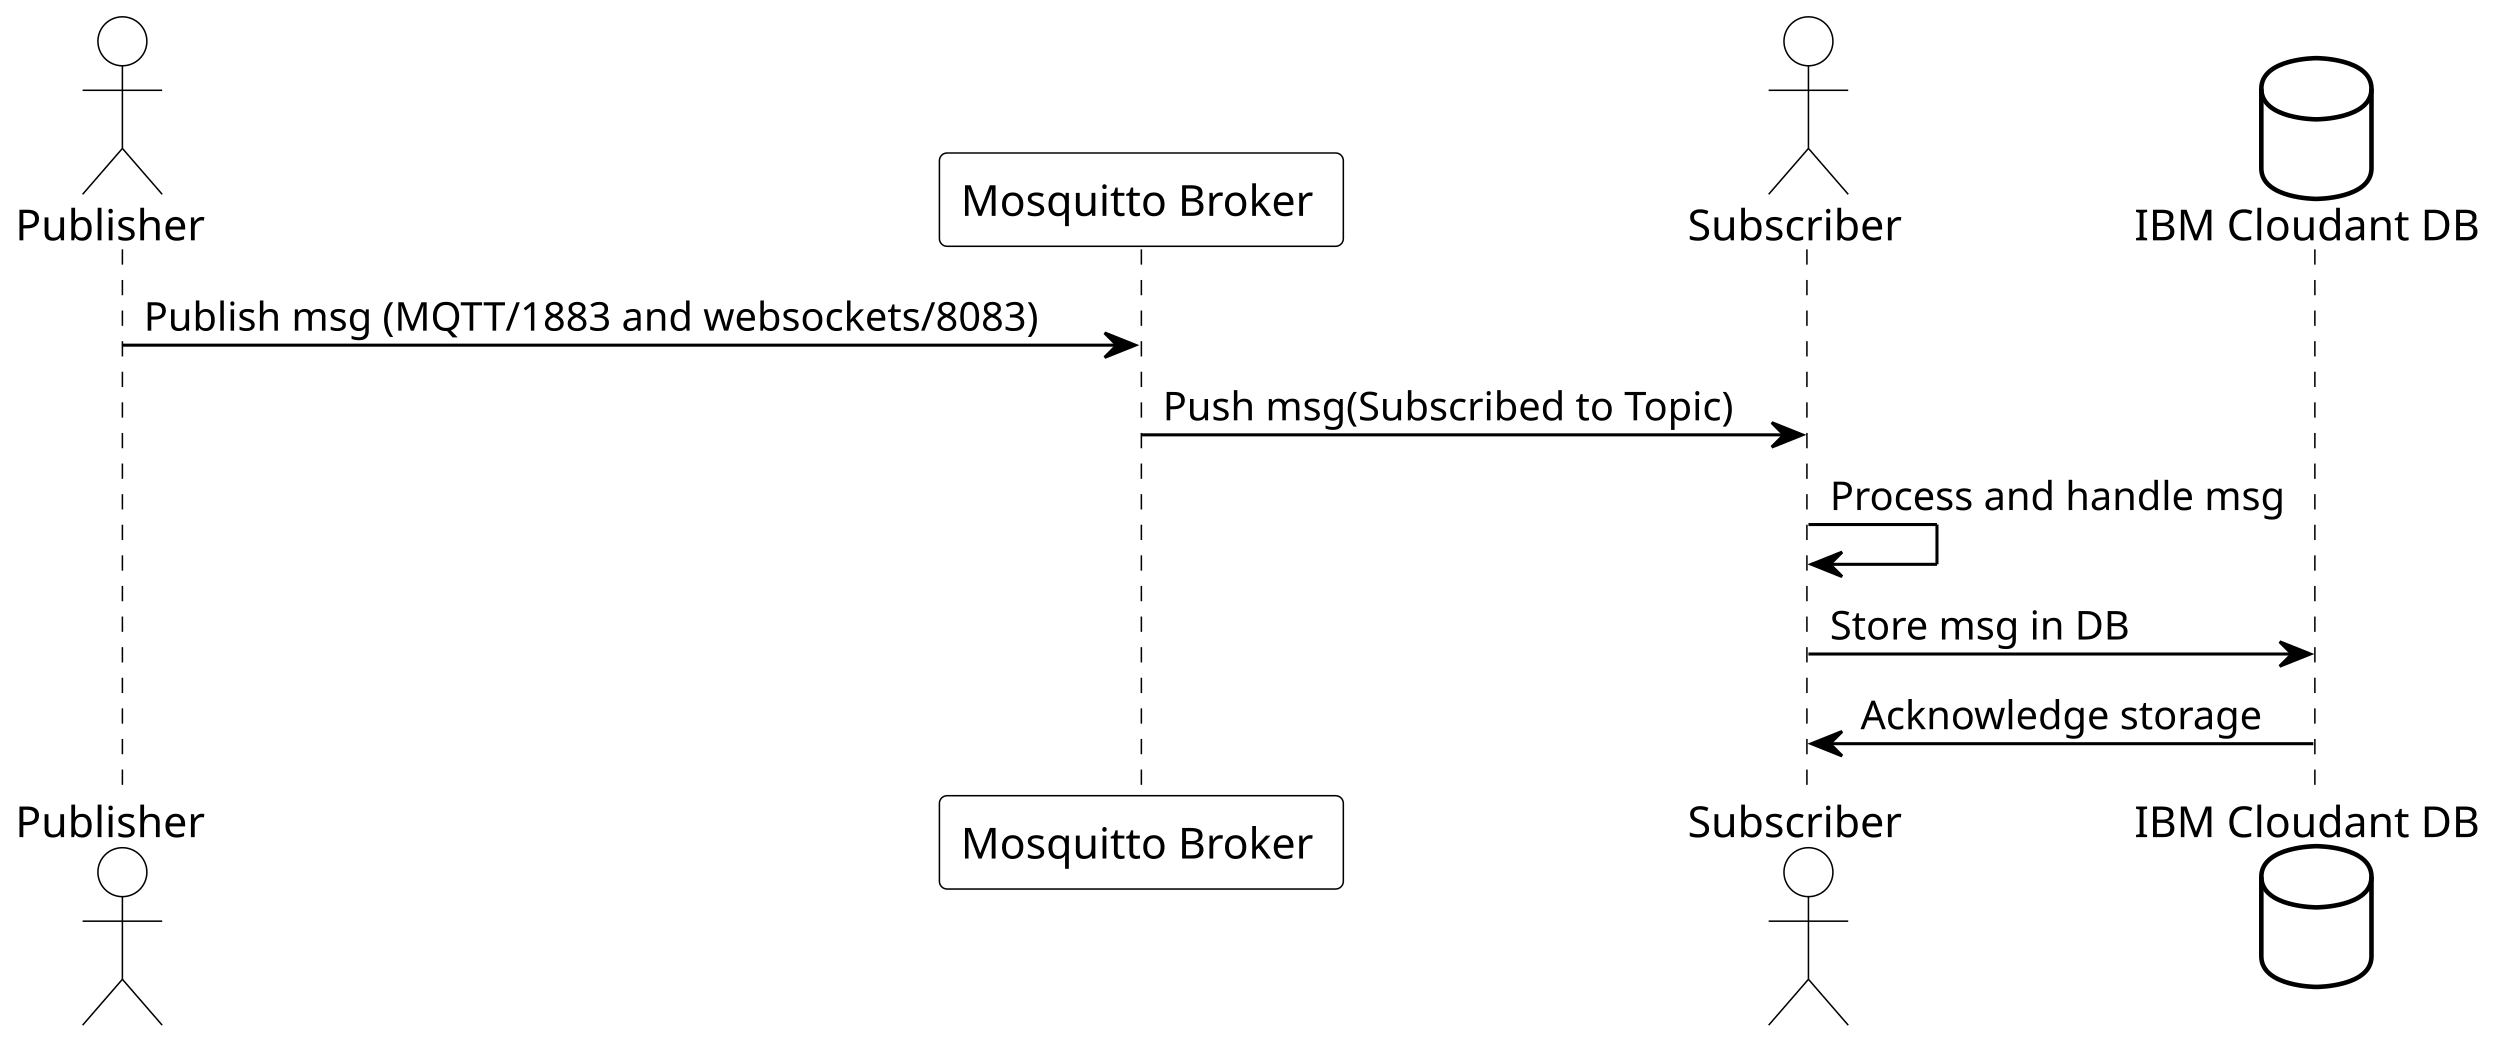
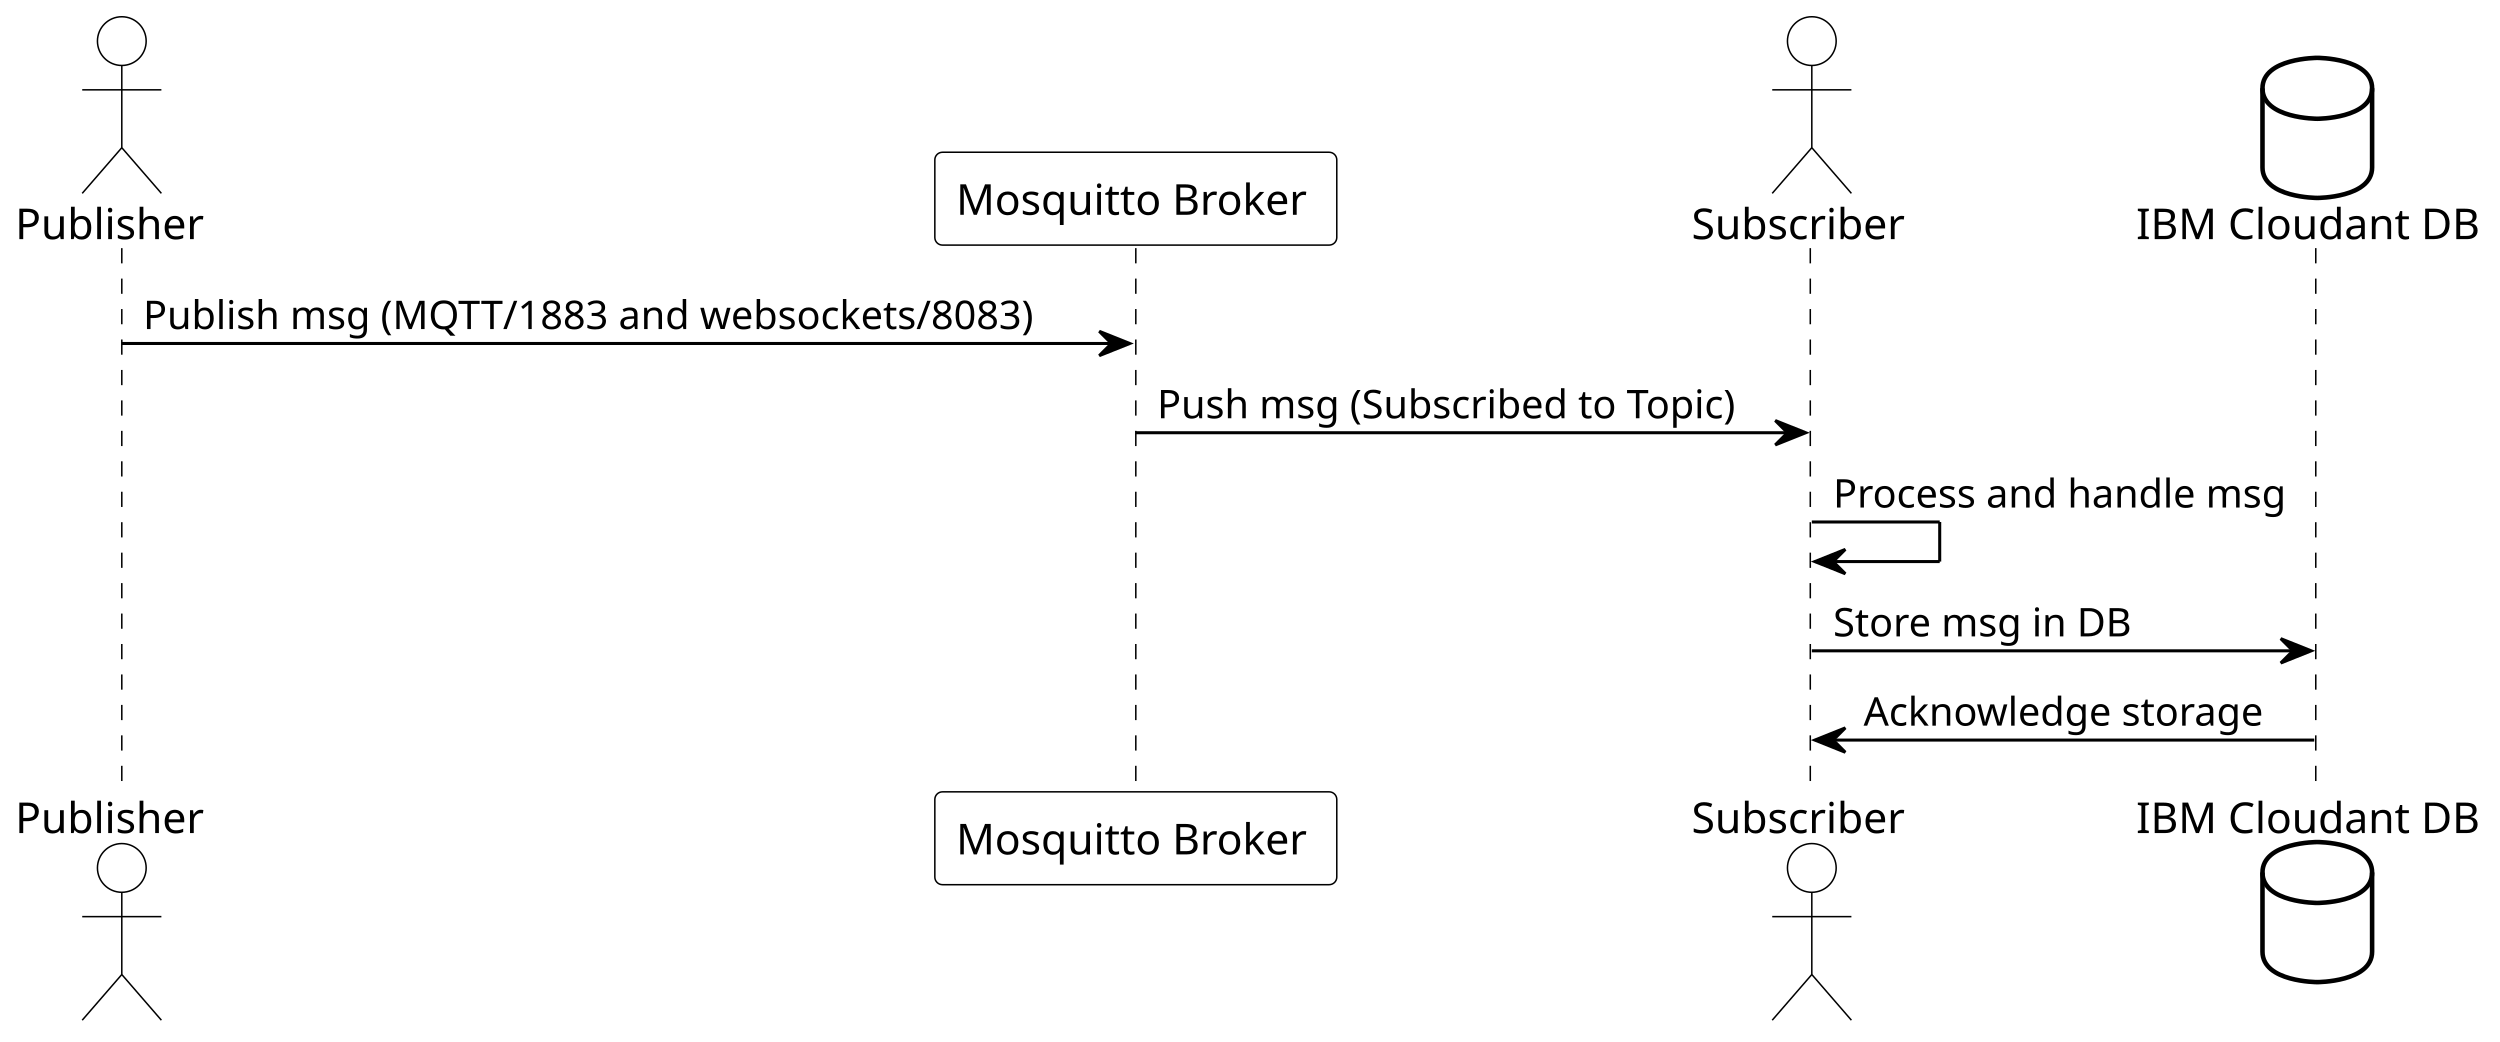
- <svg xmlns="http://www.w3.org/2000/svg" contentStyleType="text/css" height="342px" preserveAspectRatio="none" style="width:817px;height:342px;" version="1.1" viewBox="0 0 817 342" width="817px" zoomAndPan="magnify">
+ <svg xmlns="http://www.w3.org/2000/svg" contentStyleType="text/css" height="342px" preserveAspectRatio="none" style="width:821px;height:342px;" version="1.1" viewBox="0 0 821 342" width="821px" zoomAndPan="magnify">
  <defs />
  <g>
    <line style="stroke:#000000;stroke-width:0.5;stroke-dasharray:5.0,5.0;" x1="40" x2="40" y1="81.488" y2="261.041" />
    <line style="stroke:#000000;stroke-width:0.5;stroke-dasharray:5.0,5.0;" x1="373" x2="373" y1="81.488" y2="261.041" />
-     <line style="stroke:#000000;stroke-width:0.5;stroke-dasharray:5.0,5.0;" x1="590.5" x2="590.5" y1="81.488" y2="261.041" />
-     <line style="stroke:#000000;stroke-width:0.5;stroke-dasharray:5.0,5.0;" x1="756.5" x2="756.5" y1="81.488" y2="261.041" />
+     <line style="stroke:#000000;stroke-width:0.5;stroke-dasharray:5.0,5.0;" x1="594.5" x2="594.5" y1="81.488" y2="261.041" />
+     <line style="stroke:#000000;stroke-width:0.5;stroke-dasharray:5.0,5.0;" x1="760.5" x2="760.5" y1="81.488" y2="261.041" />
    <text fill="#000000" font-family="sans-serif" font-size="14" lengthAdjust="spacing" textLength="64" x="5" y="78.535">Publisher</text>
    <ellipse cx="40" cy="13.5" fill="none" rx="8" ry="8" style="stroke:#000000;stroke-width:0.5;" />
    <path d="M40,21.5 L40,48.5 M27,29.5 L53,29.5 M40,48.5 L27,63.5 M40,48.5 L53,63.5 " fill="none" style="stroke:#000000;stroke-width:0.5;" />
    <text fill="#000000" font-family="sans-serif" font-size="14" lengthAdjust="spacing" textLength="64" x="5" y="273.576">Publisher</text>
    <ellipse cx="40" cy="285.029" fill="none" rx="8" ry="8" style="stroke:#000000;stroke-width:0.5;" />
    <path d="M40,293.029 L40,320.029 M27,301.029 L53,301.029 M40,320.029 L27,335.029 M40,320.029 L53,335.029 " fill="none" style="stroke:#000000;stroke-width:0.5;" />
    <rect fill="none" height="30.488" rx="2.5" ry="2.5" style="stroke:#000000;stroke-width:0.5;" width="132" x="307" y="50" />
    <text fill="#000000" font-family="sans-serif" font-size="14" lengthAdjust="spacing" textLength="118" x="314" y="70.535">Mosquitto Broker</text>
    <rect fill="none" height="30.488" rx="2.5" ry="2.5" style="stroke:#000000;stroke-width:0.5;" width="132" x="307" y="260.041" />
    <text fill="#000000" font-family="sans-serif" font-size="14" lengthAdjust="spacing" textLength="118" x="314" y="280.576">Mosquitto Broker</text>
-     <text fill="#000000" font-family="sans-serif" font-size="14" lengthAdjust="spacing" textLength="73" x="551.5" y="78.535">Subscriber</text>
-     <ellipse cx="591" cy="13.5" fill="none" rx="8" ry="8" style="stroke:#000000;stroke-width:0.5;" />
-     <path d="M591,21.5 L591,48.5 M578,29.5 L604,29.5 M591,48.5 L578,63.5 M591,48.5 L604,63.5 " fill="none" style="stroke:#000000;stroke-width:0.5;" />
-     <text fill="#000000" font-family="sans-serif" font-size="14" lengthAdjust="spacing" textLength="73" x="551.5" y="273.576">Subscriber</text>
-     <ellipse cx="591" cy="285.029" fill="none" rx="8" ry="8" style="stroke:#000000;stroke-width:0.5;" />
-     <path d="M591,293.029 L591,320.029 M578,301.029 L604,301.029 M591,320.029 L578,335.029 M591,320.029 L604,335.029 " fill="none" style="stroke:#000000;stroke-width:0.5;" />
-     <text fill="#000000" font-family="sans-serif" font-size="14" lengthAdjust="spacing" textLength="113" x="697.5" y="78.535">IBM Cloudant DB</text>
-     <path d="M739,29 C739,19 757,19 757,19 C757,19 775,19 775,29 L775,55 C775,65 757,65 757,65 C757,65 739,65 739,55 L739,29 " fill="none" style="stroke:#000000;stroke-width:1.5;" />
-     <path d="M739,29 C739,39 757,39 757,39 C757,39 775,39 775,29 " fill="none" style="stroke:#000000;stroke-width:1.5;" />
-     <text fill="#000000" font-family="sans-serif" font-size="14" lengthAdjust="spacing" textLength="113" x="697.5" y="273.576">IBM Cloudant DB</text>
-     <path d="M739,286.529 C739,276.529 757,276.529 757,276.529 C757,276.529 775,276.529 775,286.529 L775,312.529 C775,322.529 757,322.529 757,322.529 C757,322.529 739,322.529 739,312.529 L739,286.529 " fill="none" style="stroke:#000000;stroke-width:1.5;" />
-     <path d="M739,286.529 C739,296.529 757,296.529 757,296.529 C757,296.529 775,296.529 775,286.529 " fill="none" style="stroke:#000000;stroke-width:1.5;" />
+     <text fill="#000000" font-family="sans-serif" font-size="14" lengthAdjust="spacing" textLength="73" x="555.5" y="78.535">Subscriber</text>
+     <ellipse cx="595" cy="13.5" fill="none" rx="8" ry="8" style="stroke:#000000;stroke-width:0.5;" />
+     <path d="M595,21.5 L595,48.5 M582,29.5 L608,29.5 M595,48.5 L582,63.5 M595,48.5 L608,63.5 " fill="none" style="stroke:#000000;stroke-width:0.5;" />
+     <text fill="#000000" font-family="sans-serif" font-size="14" lengthAdjust="spacing" textLength="73" x="555.5" y="273.576">Subscriber</text>
+     <ellipse cx="595" cy="285.029" fill="none" rx="8" ry="8" style="stroke:#000000;stroke-width:0.5;" />
+     <path d="M595,293.029 L595,320.029 M582,301.029 L608,301.029 M595,320.029 L582,335.029 M595,320.029 L608,335.029 " fill="none" style="stroke:#000000;stroke-width:0.5;" />
+     <text fill="#000000" font-family="sans-serif" font-size="14" lengthAdjust="spacing" textLength="113" x="701.5" y="78.535">IBM Cloudant DB</text>
+     <path d="M743,29 C743,19 761,19 761,19 C761,19 779,19 779,29 L779,55 C779,65 761,65 761,65 C761,65 743,65 743,55 L743,29 " fill="none" style="stroke:#000000;stroke-width:1.5;" />
+     <path d="M743,29 C743,39 761,39 761,39 C761,39 779,39 779,29 " fill="none" style="stroke:#000000;stroke-width:1.5;" />
+     <text fill="#000000" font-family="sans-serif" font-size="14" lengthAdjust="spacing" textLength="113" x="701.5" y="273.576">IBM Cloudant DB</text>
+     <path d="M743,286.529 C743,276.529 761,276.529 761,276.529 C761,276.529 779,276.529 779,286.529 L779,312.529 C779,322.529 761,322.529 761,322.529 C761,322.529 743,322.529 743,312.529 L743,286.529 " fill="none" style="stroke:#000000;stroke-width:1.5;" />
+     <path d="M743,286.529 C743,296.529 761,296.529 761,296.529 C761,296.529 779,296.529 779,286.529 " fill="none" style="stroke:#000000;stroke-width:1.5;" />
    <polygon fill="#000000" points="361,108.799,371,112.799,361,116.799,365,112.799" style="stroke:#000000;stroke-width:1.0;" />
    <line style="stroke:#000000;stroke-width:1.0;" x1="40" x2="367" y1="112.799" y2="112.799" />
    <text fill="#000000" font-family="sans-serif" font-size="13" lengthAdjust="spacing" textLength="309" x="47" y="108.057">Publish msg (MQTT/1883 and websockets/8083)</text>
-     <polygon fill="#000000" points="579,138.109,589,142.109,579,146.109,583,142.109" style="stroke:#000000;stroke-width:1.0;" />
-     <line style="stroke:#000000;stroke-width:1.0;" x1="373" x2="585" y1="142.109" y2="142.109" />
-     <text fill="#000000" font-family="sans-serif" font-size="13" lengthAdjust="spacing" textLength="194" x="380" y="137.367">Push msg(Subscribed to Topic)</text>
-     <line style="stroke:#000000;stroke-width:1.0;" x1="591" x2="633" y1="171.42" y2="171.42" />
-     <line style="stroke:#000000;stroke-width:1.0;" x1="633" x2="633" y1="171.42" y2="184.42" />
-     <line style="stroke:#000000;stroke-width:1.0;" x1="592" x2="633" y1="184.42" y2="184.42" />
-     <polygon fill="#000000" points="602,180.42,592,184.42,602,188.42,598,184.42" style="stroke:#000000;stroke-width:1.0;" />
-     <text fill="#000000" font-family="sans-serif" font-size="13" lengthAdjust="spacing" textLength="152" x="598" y="166.678">Process and handle msg</text>
-     <polygon fill="#000000" points="745,209.731,755,213.731,745,217.731,749,213.731" style="stroke:#000000;stroke-width:1.0;" />
-     <line style="stroke:#000000;stroke-width:1.0;" x1="591" x2="751" y1="213.731" y2="213.731" />
-     <text fill="#000000" font-family="sans-serif" font-size="13" lengthAdjust="spacing" textLength="100" x="598" y="208.988">Store msg in DB</text>
-     <polygon fill="#000000" points="602,239.041,592,243.041,602,247.041,598,243.041" style="stroke:#000000;stroke-width:1.0;" />
-     <line style="stroke:#000000;stroke-width:1.0;" x1="596" x2="756" y1="243.041" y2="243.041" />
-     <text fill="#000000" font-family="sans-serif" font-size="13" lengthAdjust="spacing" textLength="135" x="608" y="238.299">Acknowledge storage</text>
+     <polygon fill="#000000" points="583,138.109,593,142.109,583,146.109,587,142.109" style="stroke:#000000;stroke-width:1.0;" />
+     <line style="stroke:#000000;stroke-width:1.0;" x1="373" x2="589" y1="142.109" y2="142.109" />
+     <text fill="#000000" font-family="sans-serif" font-size="13" lengthAdjust="spacing" textLength="198" x="380" y="137.367">Push msg (Subscribed to Topic)</text>
+     <line style="stroke:#000000;stroke-width:1.0;" x1="595" x2="637" y1="171.42" y2="171.42" />
+     <line style="stroke:#000000;stroke-width:1.0;" x1="637" x2="637" y1="171.42" y2="184.42" />
+     <line style="stroke:#000000;stroke-width:1.0;" x1="596" x2="637" y1="184.42" y2="184.42" />
+     <polygon fill="#000000" points="606,180.42,596,184.42,606,188.42,602,184.42" style="stroke:#000000;stroke-width:1.0;" />
+     <text fill="#000000" font-family="sans-serif" font-size="13" lengthAdjust="spacing" textLength="152" x="602" y="166.678">Process and handle msg</text>
+     <polygon fill="#000000" points="749,209.731,759,213.731,749,217.731,753,213.731" style="stroke:#000000;stroke-width:1.0;" />
+     <line style="stroke:#000000;stroke-width:1.0;" x1="595" x2="755" y1="213.731" y2="213.731" />
+     <text fill="#000000" font-family="sans-serif" font-size="13" lengthAdjust="spacing" textLength="100" x="602" y="208.988">Store msg in DB</text>
+     <polygon fill="#000000" points="606,239.041,596,243.041,606,247.041,602,243.041" style="stroke:#000000;stroke-width:1.0;" />
+     <line style="stroke:#000000;stroke-width:1.0;" x1="600" x2="760" y1="243.041" y2="243.041" />
+     <text fill="#000000" font-family="sans-serif" font-size="13" lengthAdjust="spacing" textLength="135" x="612" y="238.299">Acknowledge storage</text>
  </g>
</svg>
